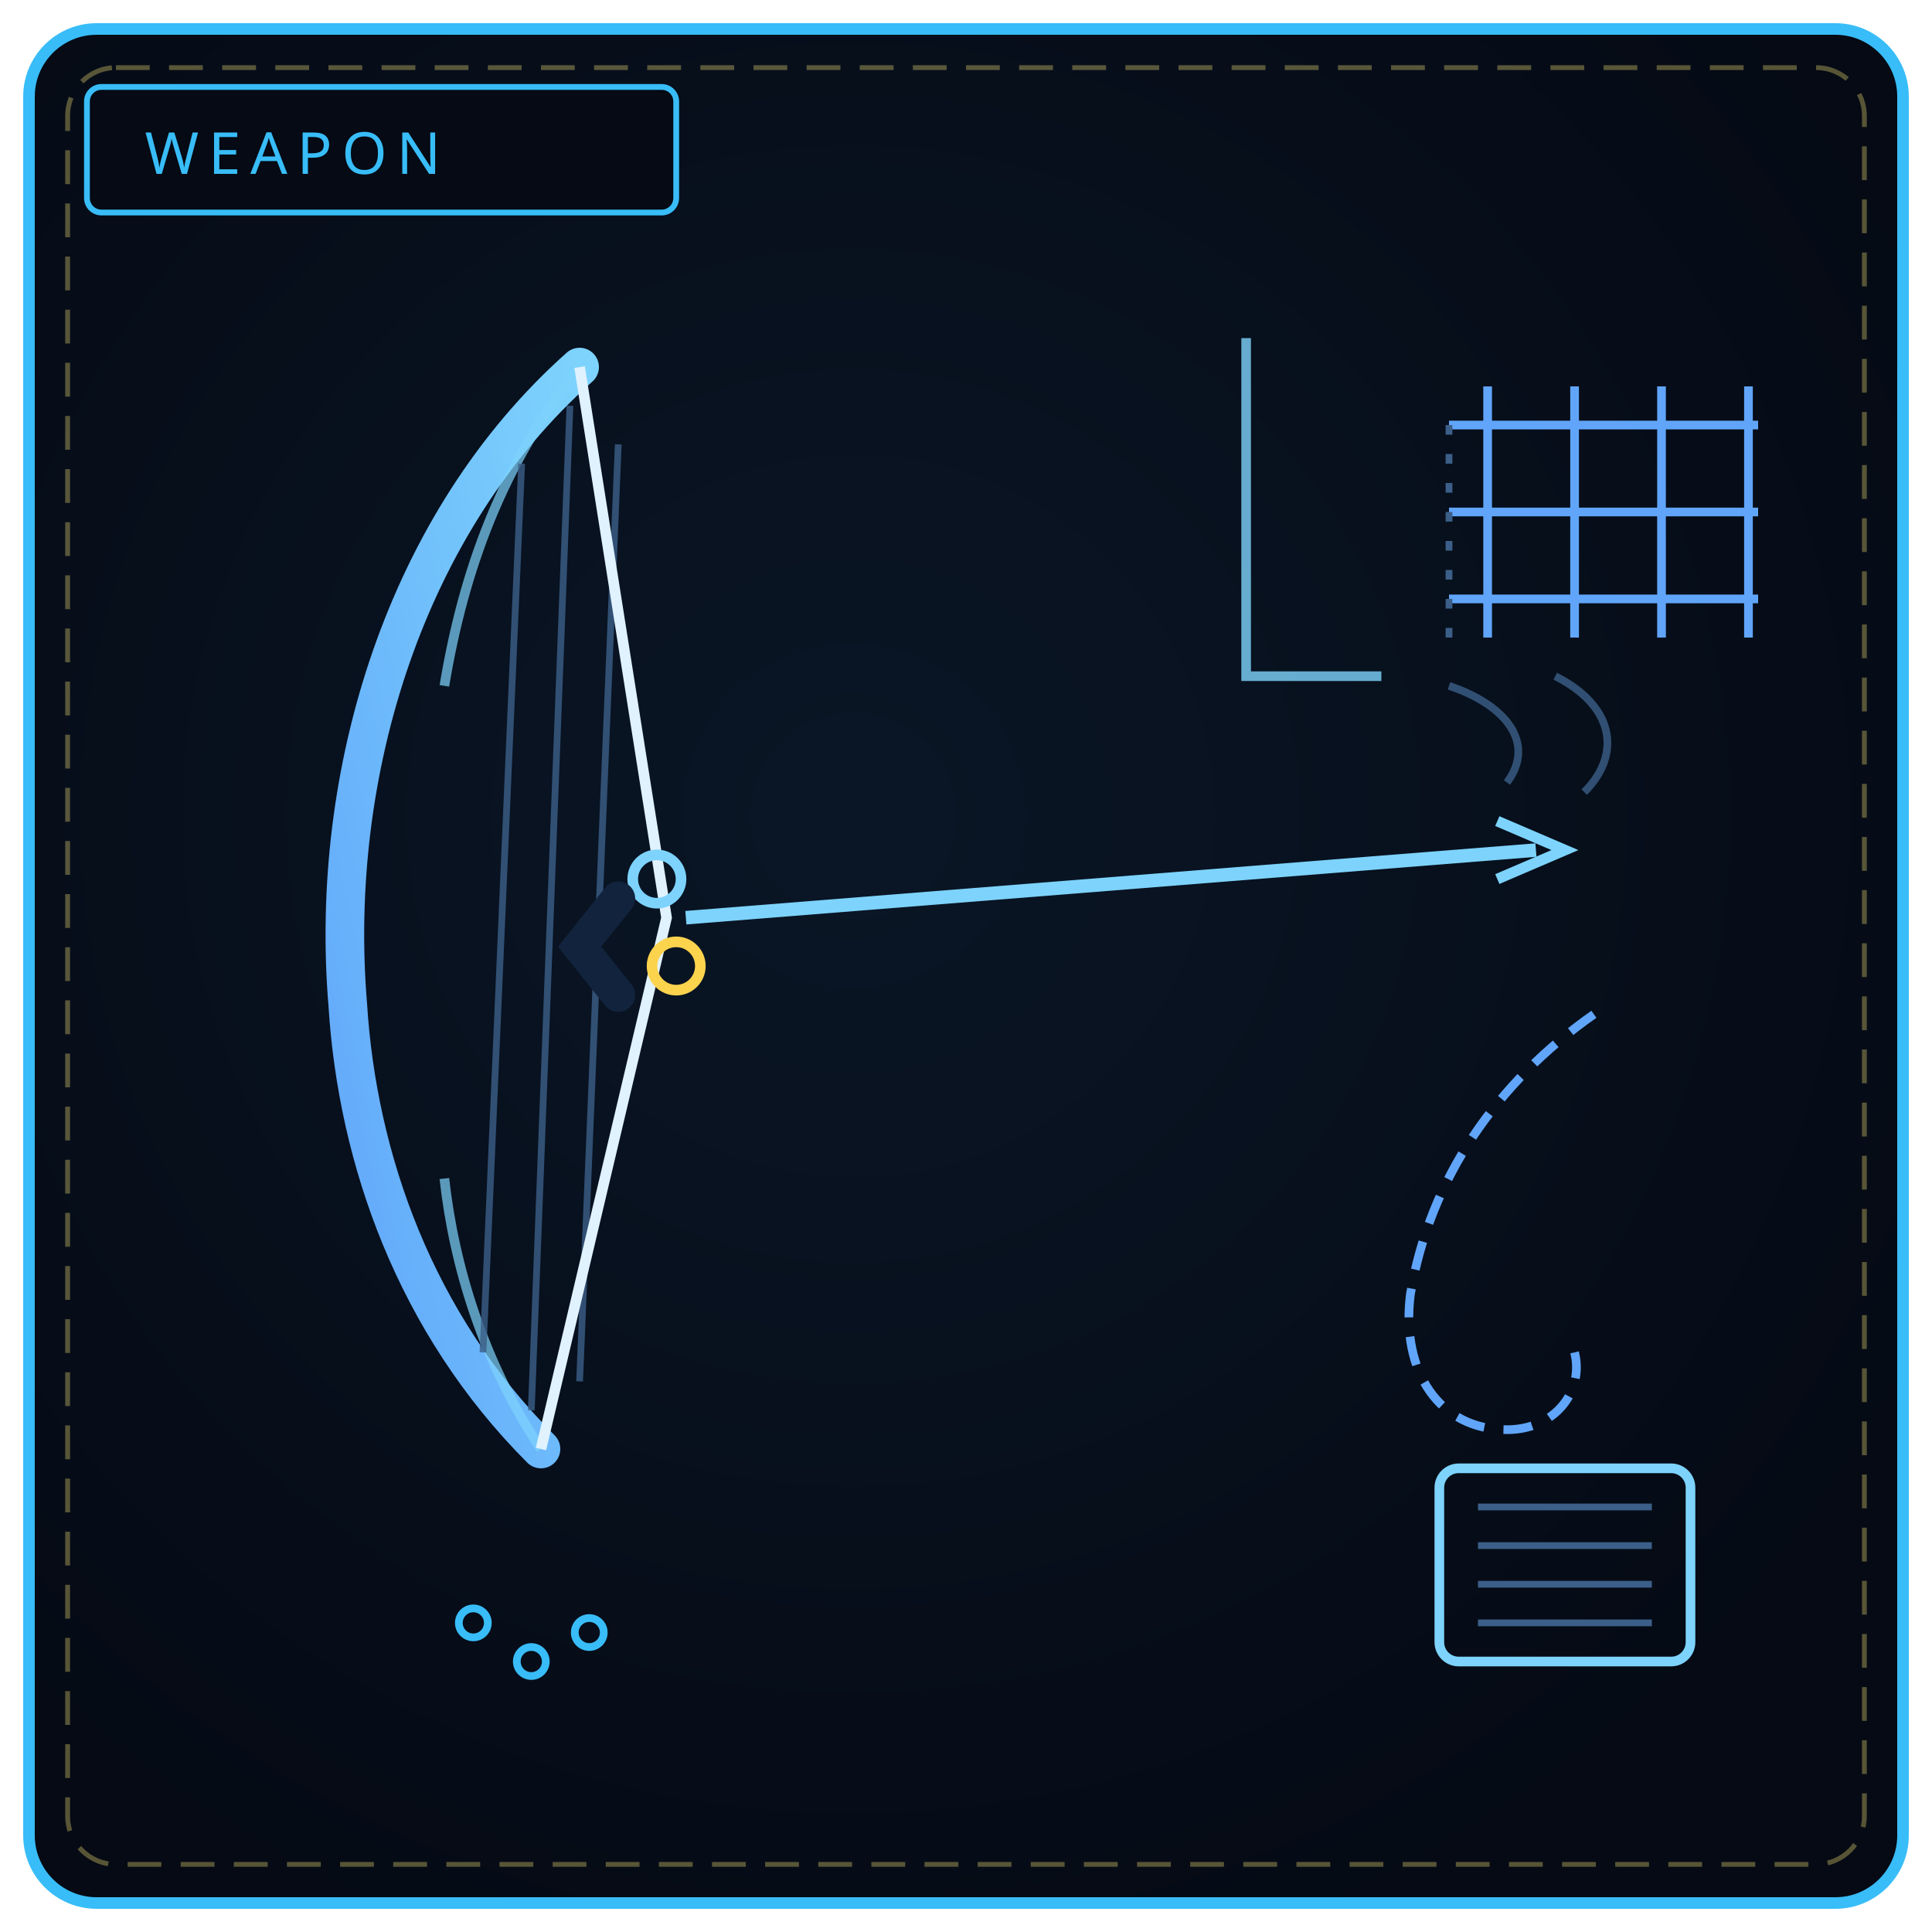
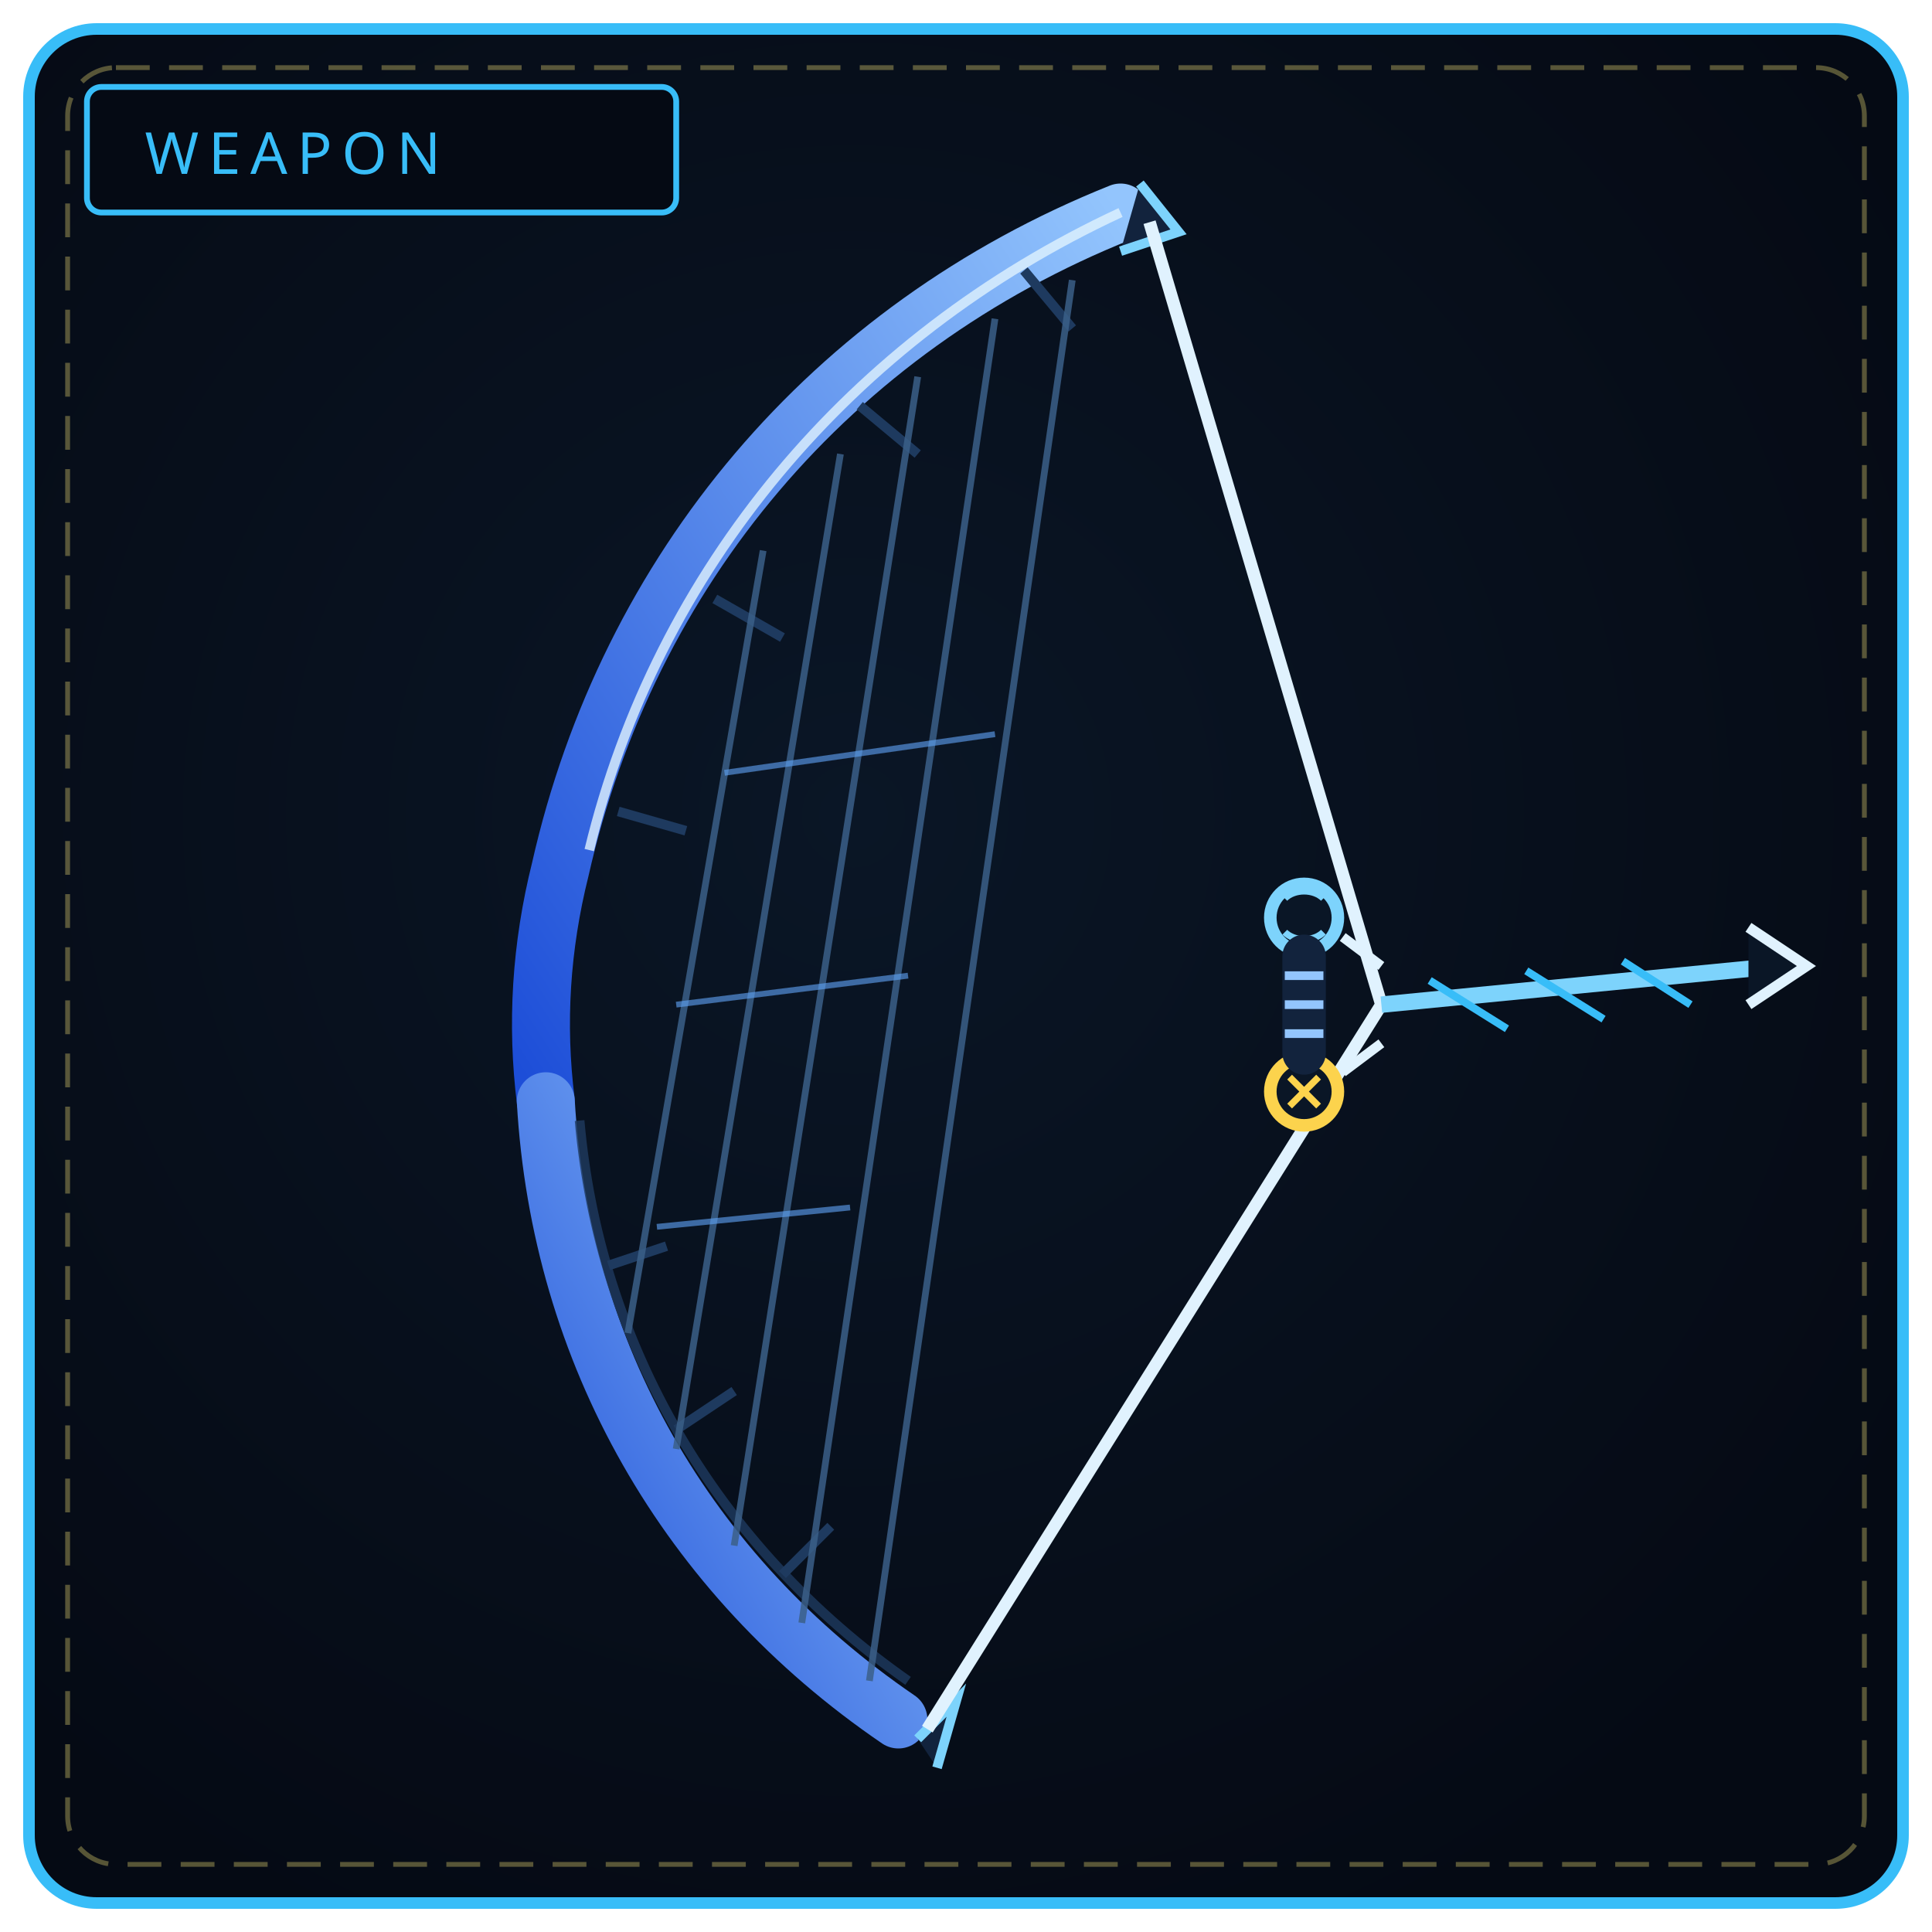
<svg xmlns="http://www.w3.org/2000/svg" viewBox="0 0 400 400" width="100%" height="100%" role="img" aria-label="THE DREAM REQUIEM">
  <defs>
    <radialGradient id="bw176" cx="44%" cy="42%" r="66%">
      <stop offset="0%" stop-color="#0a1626" />
      <stop offset="100%" stop-color="#050a14" />
    </radialGradient>
    <linearGradient id="bl176" x1="0" y1="1" x2="1" y2="0">
-       <stop offset="0" stop-color="#60a5fa" />
-       <stop offset="1" stop-color="#7dd3fc" />
+       <stop offset="0" stop-color="#1d4ed8" />
+       <stop offset="1" stop-color="#93c5fd" />
    </linearGradient>
  </defs>
  <rect x="6" y="6" width="388" height="388" rx="14" fill="url(#bw176)" stroke="#38bdf8" stroke-width="2.4" />
  <rect x="14" y="14" width="372" height="372" rx="10" fill="none" stroke="#f1df76" stroke-width="1" stroke-dasharray="7 4" opacity=".35" />
  <rect x="18" y="18" width="122" height="26" rx="3" fill="#050a14" stroke="#38bdf8" stroke-width="1.2" />
  <text x="30" y="36" fill="#38bdf8" font-family="Impact, Arial Black, sans-serif" font-size="12" letter-spacing="2">WEAPON</text>
-   <path d="M120 76 C 84 108, 68 160, 72 208 C 74 240, 86 274, 112 300" fill="none" stroke="url(#bl176)" stroke-width="8" stroke-linecap="round" />
-   <path d="M120 76 C 104 96, 96 118, 92 142 M112 300 C 100 282, 94 262, 92 244" fill="none" stroke="#7dd3fc" stroke-width="2" opacity=".7" />
-   <path d="M118 84 L110 292 M128 92 L120 286 M108 96 L100 280" stroke="#3b5f88" stroke-width="1.4" opacity=".8" />
-   <path d="M120 76 L138 190 L112 300" fill="none" stroke="#e0f2fe" stroke-width="2.2" />
-   <circle cx="136" cy="182" r="5" fill="none" stroke="#7dd3fc" stroke-width="2.2" />
-   <circle cx="140" cy="200" r="5" fill="none" stroke="#fcd34d" stroke-width="2.2" />
-   <path d="M128 186 L120 196 L128 206" fill="none" stroke="#12233d" stroke-width="7" stroke-linecap="round" />
-   <path d="M142 190 L318 176" stroke="#7dd3fc" stroke-width="2.8" />
-   <path d="M310 170 L324 176 L310 182" fill="none" stroke="#7dd3fc" stroke-width="2.2" />
-   <path d="M300 88 L364 88 M300 106 L364 106 M300 124 L364 124 M308 80 L308 132 M326 80 L326 132 M344 80 L344 132 M362 80 L362 132" stroke="#60a5fa" stroke-width="1.8" />
-   <path d="M300 142 C 312 146, 318 154, 312 162 M322 140 C 334 146, 336 156, 328 164" fill="none" stroke="#3b5f88" stroke-width="1.6" opacity=".8" />
-   <path d="M300 88 L300 132" stroke="#3b5f88" stroke-width="1.4" stroke-dasharray="2 4" />
-   <path d="M258 70 L258 140 L286 140" fill="none" stroke="#7dd3fc" stroke-width="2" opacity=".8" />
-   <path d="M330 210 C 310 224, 296 244, 292 268 C 290 284, 298 296, 312 296 C 322 296, 328 288, 326 280" fill="none" stroke="#60a5fa" stroke-width="1.8" stroke-dasharray="6 4" />
-   <rect x="298" y="304" width="52" height="40" rx="4" fill="none" stroke="#7dd3fc" stroke-width="2" />
-   <path d="M306 312 L342 312 M306 320 L342 320 M306 328 L342 328 M306 336 L342 336" stroke="#3b5f88" stroke-width="1.4" />
-   <circle cx="98" cy="336" r="3" fill="none" stroke="#38bdf8" stroke-width="1.6" />
-   <circle cx="110" cy="344" r="3" fill="none" stroke="#38bdf8" stroke-width="1.6" />
-   <circle cx="122" cy="338" r="3" fill="none" stroke="#38bdf8" stroke-width="1.6" />
+   <path d="M232 44 C 172 68, 130 118, 116 180 C 112 196, 111 212, 113 228" fill="none" stroke="url(#bl176)" stroke-width="12" stroke-linecap="round" />
+   <path d="M232 44 C 176 70, 136 118, 122 176" fill="none" stroke="#e0f2fe" stroke-width="2" opacity=".8" />
+   <path d="M212 56 L222 68 M178 84 L190 94 M148 124 L162 132 M128 168 L142 172" stroke="#1e3a5f" stroke-width="2" />
+   <path d="M113 228 C 116 280, 142 326, 186 356" fill="none" stroke="url(#bl176)" stroke-width="12" stroke-linecap="round" />
+   <path d="M120 232 C 124 278, 148 320, 188 348" fill="none" stroke="#1e3a5f" stroke-width="2" opacity=".8" />
+   <path d="M126 262 L138 258 M140 296 L152 288 M162 326 L172 316" stroke="#1e3a5f" stroke-width="2" />
+   <path d="M236 38 L244 48 L232 52" fill="#12233d" stroke="#7dd3fc" stroke-width="2" />
+   <path d="M190 360 L198 352 L194 366" fill="#12233d" stroke="#7dd3fc" stroke-width="2" />
+   <path d="M222 58 L180 348 M206 66 L166 336 M190 78 L152 320 M174 94 L140 300 M158 114 L130 276" stroke="#3b5f88" stroke-width="1.4" opacity=".85" />
+   <path d="M150 160 L206 152 M140 208 L188 202 M136 254 L176 250" stroke="#60a5fa" stroke-width="1.2" opacity=".6" />
+   <path d="M238 46 L286 208 L192 358" fill="none" stroke="#e0f2fe" stroke-width="2.6" />
+   <path d="M286 208 L368 200" stroke="#7dd3fc" stroke-width="3.4" />
+   <path d="M296 203 L312 213 M316 201 L332 211 M336 199 L350 208" stroke="#38bdf8" stroke-width="1.6" />
+   <path d="M362 192 L374 200 L362 208" fill="#0a1626" stroke="#e0f2fe" stroke-width="2.2" />
+   <path d="M286 200 L278 194 M286 216 L278 222" stroke="#e0f2fe" stroke-width="2" />
+   <circle cx="270" cy="190" r="7" fill="#0a1626" stroke="#7dd3fc" stroke-width="2.6" />
+   <path d="M266 186 C 268 184, 272 184, 274 186 M266 193 C 268 195, 272 195, 274 193" stroke="#7dd3fc" stroke-width="1.4" fill="none" />
+   <circle cx="270" cy="226" r="7" fill="#0a1626" stroke="#fcd34d" stroke-width="2.6" />
+   <path d="M267 223 L273 229 M273 223 L267 229" stroke="#fcd34d" stroke-width="1.4" />
+   <path d="M270 198 L270 218" stroke="#12233d" stroke-width="9" stroke-linecap="round" />
+   <path d="M266 202 L274 202 M266 208 L274 208 M266 214 L274 214" stroke="#93c5fd" stroke-width="1.8" />
</svg>
